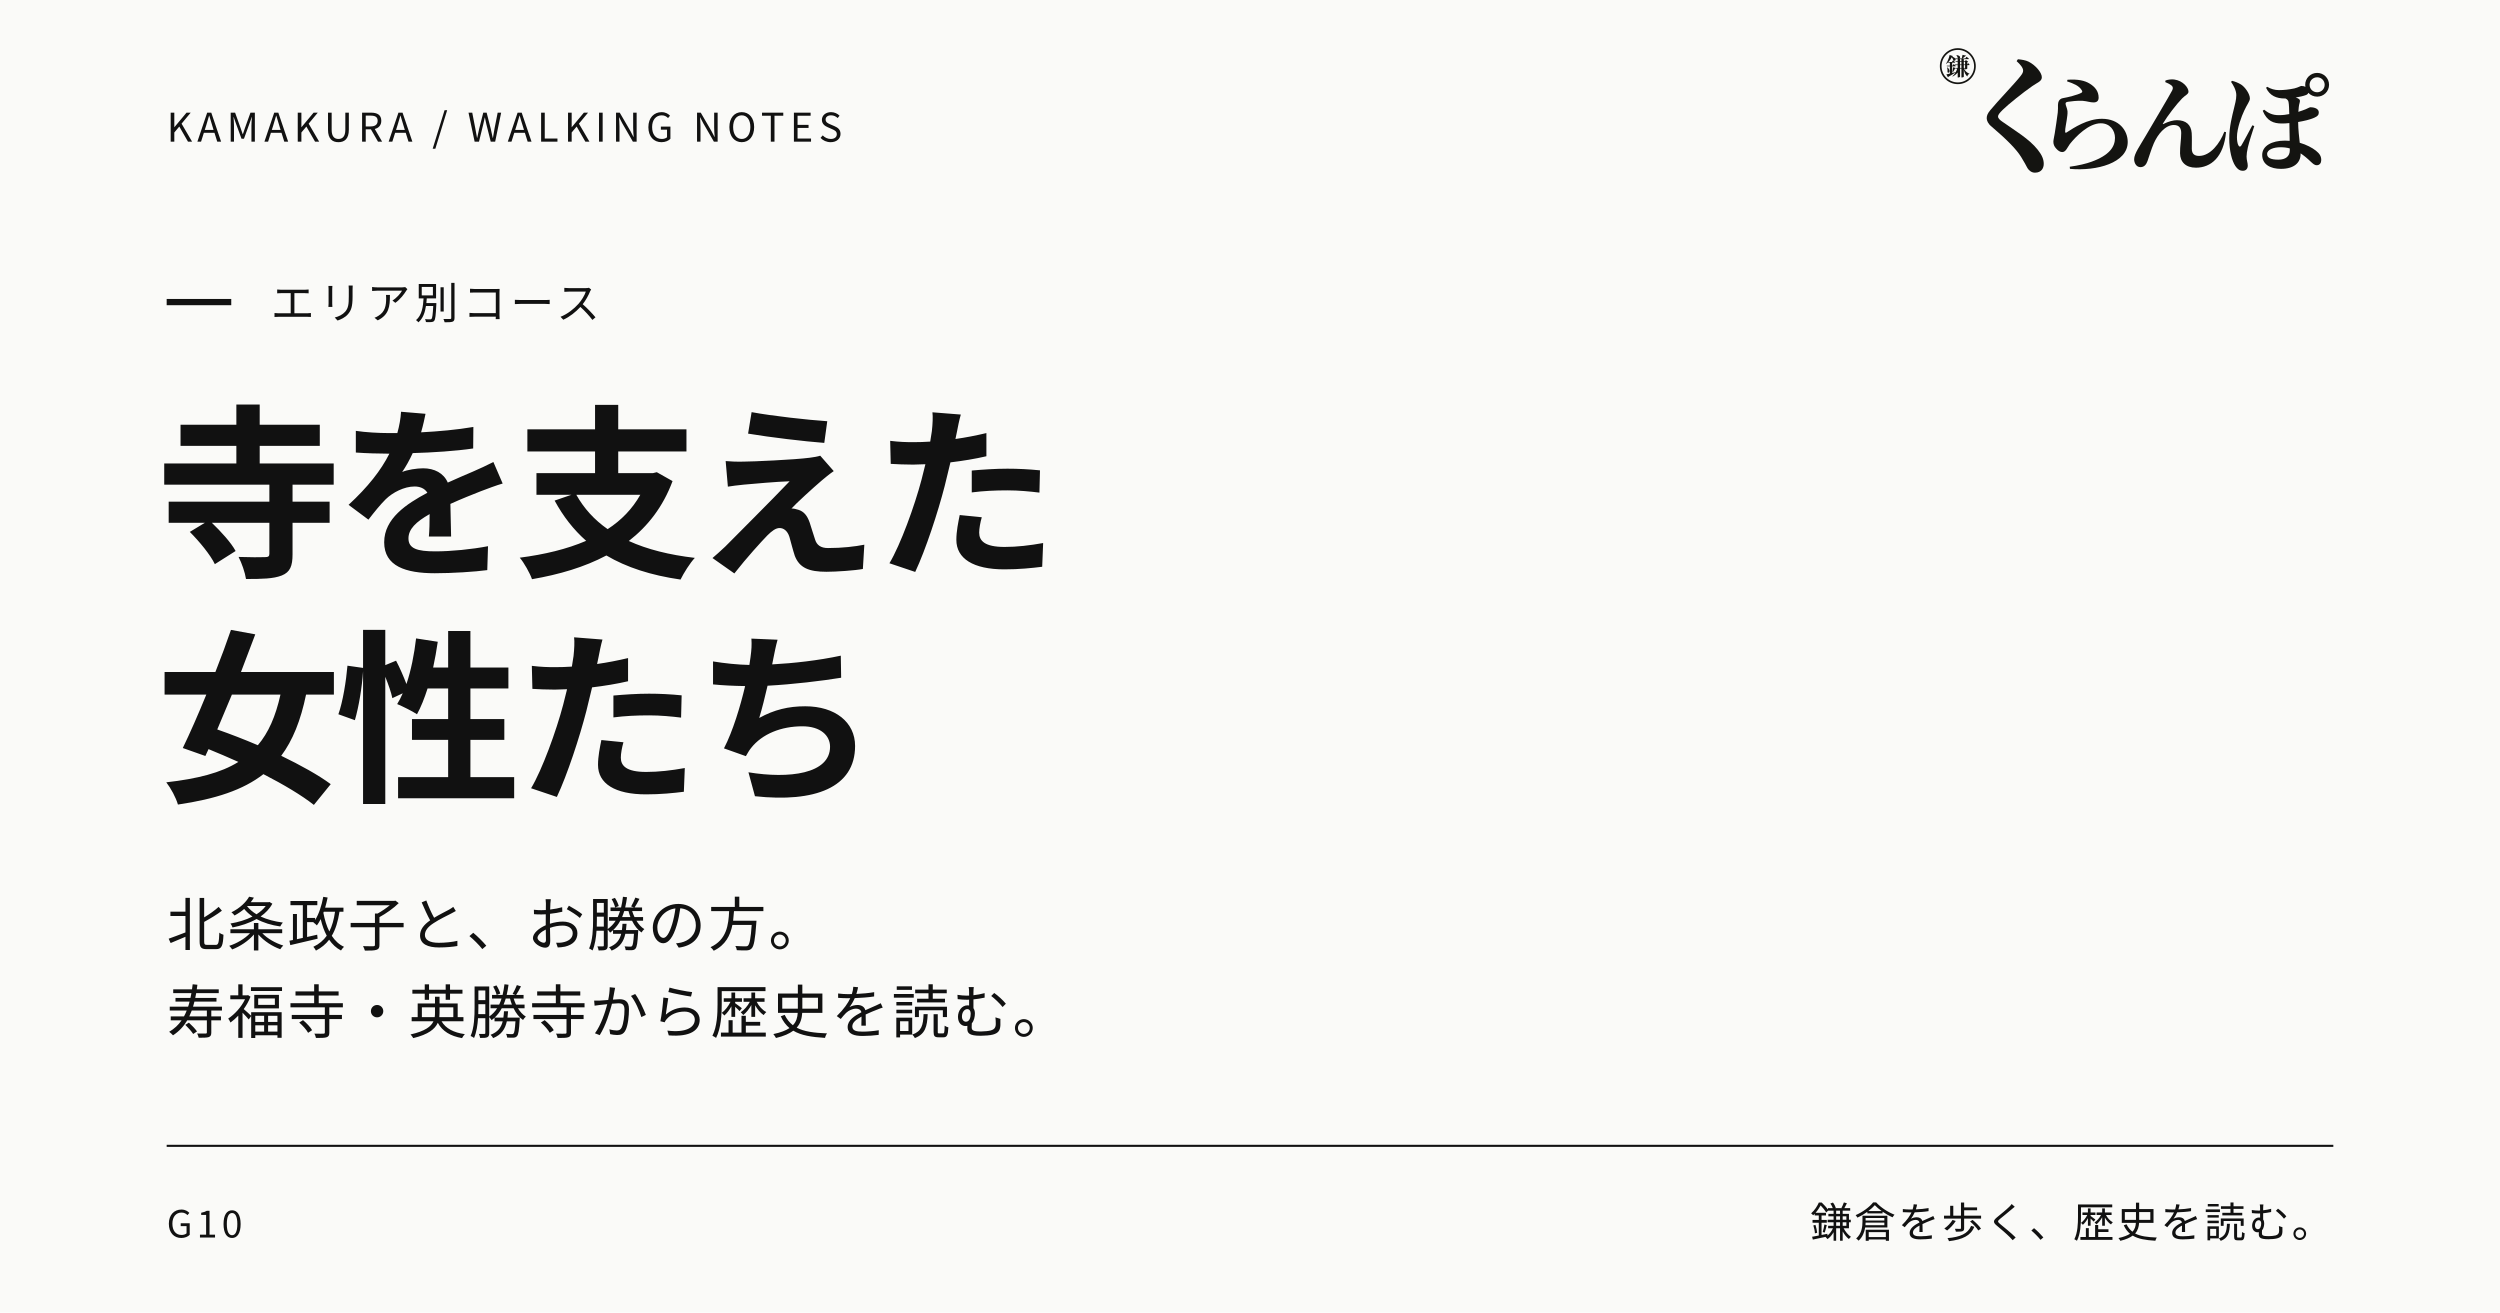
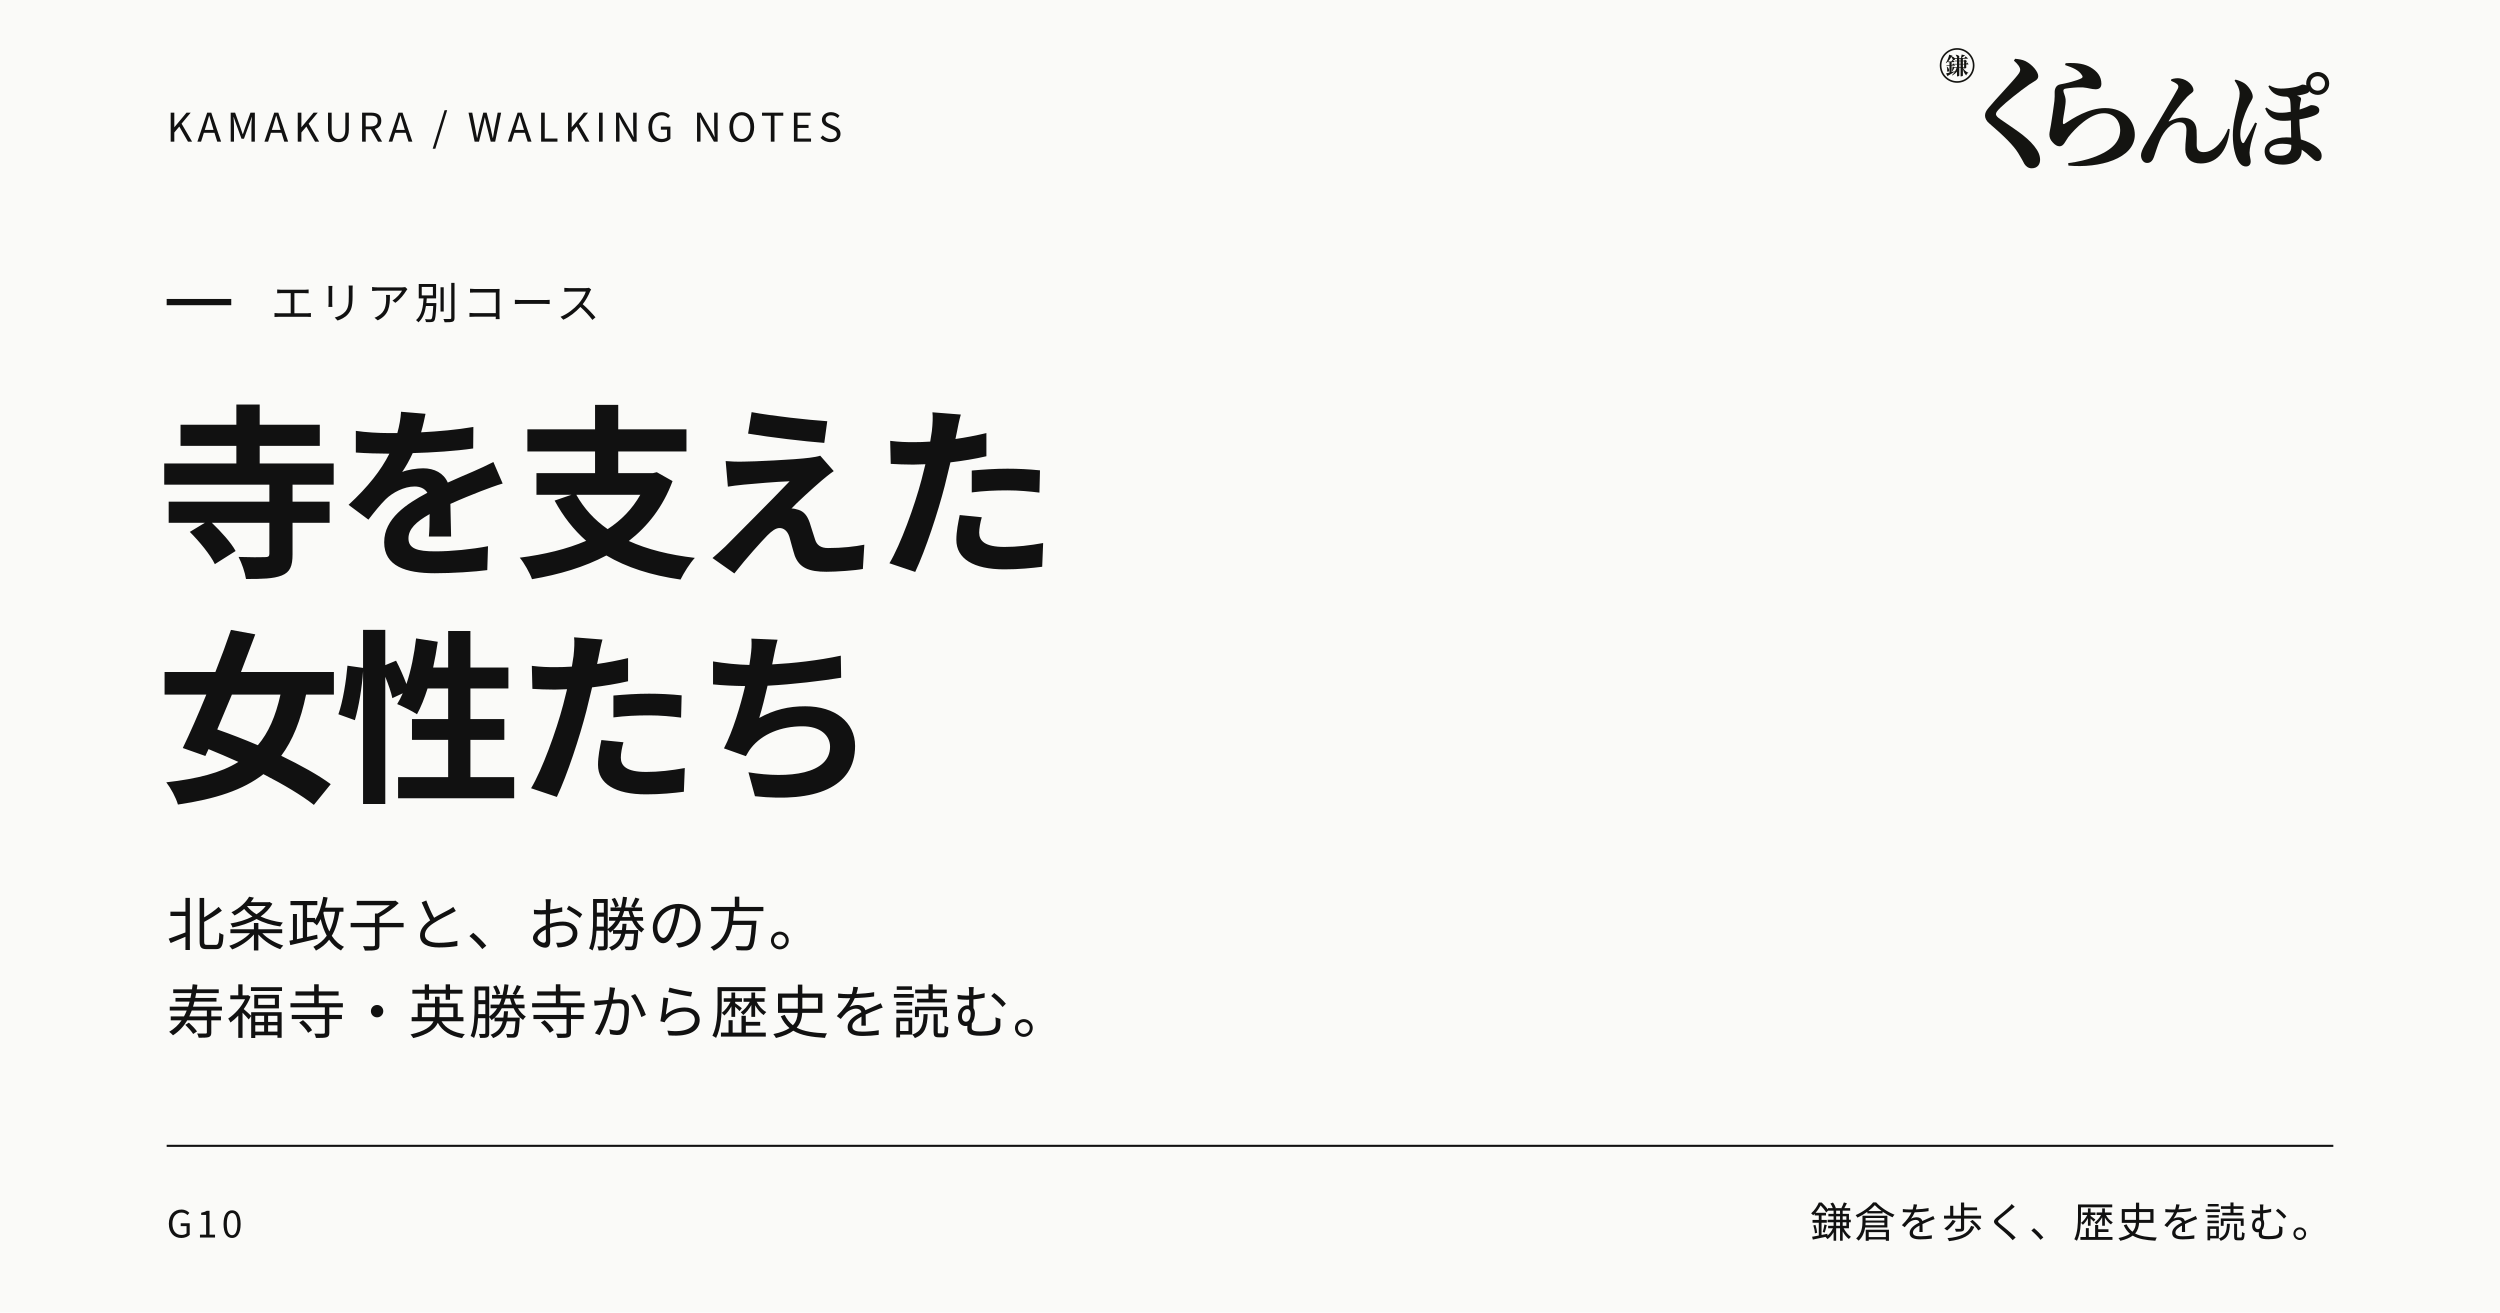
<svg xmlns="http://www.w3.org/2000/svg" width="1200" height="630" viewBox="0 0 1200 630">
  <rect width="1200" height="630" fill="#fafaf8" />
  <g fill="#111" font-family="Noto Sans CJK JP, sans-serif">
    <text x="80" y="68" font-size="19" font-weight="400" letter-spacing="2.6" text-anchor="start">KAMAKURA / WALKING NOTES</text>
-     <g transform="translate(930,22) scale(.5135)">
+     <g transform="translate(930,22) scale(0.4958026)">
      <circle cx="19" cy="19" r="16" fill="none" stroke="#141411" stroke-width="1.6" />
      <path d="M71 332 57 329C71 273 81 194 72 130C134 54 227 196 71 332ZM307 336C300 268 290 187 279 134L296 128C328 170 359 230 385 282C401 282 412 288 417 298L422 281H479C462 227 439 174 410 124L407 134L266 97V375H391C404 375 414 380 416 390C386 424 332 472 332 472L285 403H266V526H368C382 526 392 531 394 542C362 576 304 625 304 625L253 554H112C170 615 218 687 250 753C284 707 309 656 320 621C363 583 422 620 407 673H497V588H406L415 560H497V452H383L391 424H497V309H413L414 305ZM595 673H652V588H595ZM25 39 92 -82C104 -78 113 -69 116 -56C252 20 346 79 409 122C374 62 330 8 278 -37L288 -50C373 -5 443 51 497 118V-88H514C565 -88 595 -66 595 -60V281H652V-88H670C720 -88 751 -66 751 -60V233C779 109 824 17 897 -47C911 12 941 47 982 58L984 69C892 104 801 181 757 281H804V250H819C849 250 894 269 895 276V424H968C980 424 989 429 992 440C972 468 931 512 931 512L897 452H895V546C914 549 927 557 933 565L839 636L795 588H751V673H940C954 673 964 678 966 689C929 724 867 774 867 774L812 702H692C736 731 782 768 811 797C833 797 844 805 848 818L698 852C692 808 679 747 666 702H572C618 729 616 824 450 843L441 838C467 806 497 753 505 707L513 702H396L398 693C381 723 339 754 262 779C289 782 299 790 303 802L160 846C142 743 82 580 13 486L24 478C52 498 79 521 104 546L110 526H172V403H40L48 375H172V73C109 58 56 45 25 39ZM804 424V309H751V424ZM804 452H751V560H804ZM595 424H652V309H595ZM595 452V560H652V452Z" transform="translate(7.707865,27.58427) scale(0.02247191,-0.02247191)" fill="#141411" />
      <path d="M623 -72C675 -72 692 -35 692 -3C692 31 680 64 645 108C577 194 465 259 369 327C348 341 333 355 333 369C333 382 343 395 369 421C411 463 530 558 603 609C646 638 677 646 677 678C677 713 630 771 573 800C548 812 520 816 489 819L479 804C508 778 530 752 530 730C530 716 524 705 509 686C470 635 326 485 273 420C252 395 244 377 244 356C244 337 255 312 280 292C397 192 475 115 514 52C541 9 552 -14 564 -36C576 -55 596 -72 623 -72Z" transform="translate(16.964,110) scale(0.119,-0.119)" fill="#141411" />
-       <path d="M335 -30 337 -50C588 -73 877 6 877 201C877 308 797 418 636 418C500 418 376 336 305 290C297 285 293 287 292 298C291 328 302 369 307 408C311 440 316 461 314 490C311 518 296 543 296 559C296 567 300 575 318 577C343 581 409 589 456 586C501 582 525 571 558 571C591 571 605 588 605 616C605 674 573 717 516 750C475 774 413 790 314 783L310 768C372 747 420 728 446 687C455 675 454 666 442 660C409 642 315 618 271 611C236 605 225 574 225 547C225 522 226 505 223 476C218 429 202 330 195 283C189 244 182 222 182 203C182 180 190 159 208 140C227 118 246 107 265 107C298 107 311 147 336 182C393 254 513 376 625 376C711 376 758 310 758 240C758 158 709 78 537 16C491 -1 413 -20 335 -30Z" transform="translate(90.112,110) scale(0.1,-0.1)" fill="#141411" />
-       <path d="M665 -39C804 -39 924 58 946 293L930 297C889 189 800 71 694 71C653 71 626 88 626 138C626 193 628 238 625 285C619 362 572 405 487 405C455 405 410 394 362 370C355 366 353 369 357 375C397 443 484 556 535 608C563 637 595 648 595 671C595 711 542 774 463 785C441 789 404 785 380 776L378 761C396 754 423 741 438 728C449 718 453 704 443 684C413 626 262 374 196 260C141 165 87 92 87 40C87 4 108 -34 146 -34C183 -34 201 -7 212 23C229 70 246 131 271 189C307 271 377 360 458 360C512 360 527 326 527 284C527 220 515 165 516 96C517 14 569 -39 665 -39Z" transform="translate(175.112,110) scale(0.1,-0.1)" fill="#141411" />
-       <path d="M190 -68C221 -68 236 -47 236 -19C236 8 225 29 225 66C225 85 229 117 237 151C249 202 277 290 297 350L279 357C251 305 194 197 175 167C166 154 156 155 148 171C140 186 135 214 135 246C135 331 179 443 203 494C230 554 256 581 256 608C256 651 211 714 174 738C144 756 117 766 89 773L80 763C99 736 129 687 129 639C129 593 116 555 106 510C91 448 63 344 63 235C63 120 88 24 120 -23C146 -61 169 -68 190 -68ZM885 666C845 666 814 697 814 736C814 775 845 806 885 806C924 806 955 775 955 736C955 697 924 666 885 666ZM885 625C946 625 996 674 996 736C996 798 946 847 885 847C823 847 773 798 773 736L775 717C764 722 751 725 737 725C728 725 712 712 672 702C624 692 575 686 528 686C489 686 451 697 418 717L407 708C442 632 508 608 578 608H588C602 602 614 592 617 576C622 551 623 504 624 462C597 456 565 452 525 452C464 452 427 473 389 503L376 493C415 397 477 374 554 374C578 374 600 375 625 378L628 212C614 213 599 214 584 214C461 214 371 165 371 80C371 -10 450 -50 546 -50C672 -50 730 10 730 89V95C760 75 791 50 825 17C843 1 858 -16 881 -16C909 -16 923 6 923 32C923 68 908 92 873 120C839 147 785 176 722 194C716 249 708 313 707 388C760 397 815 409 858 428C891 442 900 456 900 477C900 524 833 526 819 526C815 526 801 517 777 507C758 499 734 491 709 483C711 515 714 545 721 568C726 587 726 598 708 607C702 611 693 614 684 617C719 623 754 630 780 640C791 644 799 650 802 661C822 639 852 625 885 625ZM629 141V123C629 68 591 36 522 36C453 36 417 52 417 89C417 130 478 152 542 152C572 152 601 149 629 141Z" transform="translate(266.412,110) scale(0.1,-0.1)" fill="#141411" />
+       <path d="M335 -30 337 -50C588 -73 877 6 877 201C877 308 797 418 636 418C500 418 376 336 305 290C297 285 293 287 292 298C291 328 302 369 307 408C311 440 316 461 314 490C311 518 296 543 296 559C296 567 300 575 318 577C343 581 409 589 456 586C501 582 525 571 558 571C591 571 605 588 605 616C605 674 573 717 516 750C475 774 413 790 314 783L310 768C372 747 420 728 446 687C455 675 454 666 442 660C409 642 315 618 271 611C236 605 225 574 225 547C225 522 226 505 223 476C218 429 202 330 195 283C189 244 182 222 182 203C182 180 190 159 208 140C227 118 246 107 265 107C298 107 311 147 336 182C393 254 513 376 625 376C711 376 758 310 758 240C758 158 709 78 537 16C491 -1 413 -20 335 -30Z" transform="translate(86.654,110) scale(0.119,-0.119)" fill="#141411" />
+       <path d="M665 -39C804 -39 924 58 946 293L930 297C889 189 800 71 694 71C653 71 626 88 626 138C626 193 628 238 625 285C619 362 572 405 487 405C455 405 410 394 362 370C355 366 353 369 357 375C397 443 484 556 535 608C563 637 595 648 595 671C595 711 542 774 463 785C441 789 404 785 380 776L378 761C396 754 423 741 438 728C449 718 453 704 443 684C413 626 262 374 196 260C141 165 87 92 87 40C87 4 108 -34 146 -34C183 -34 201 -7 212 23C229 70 246 131 271 189C307 271 377 360 458 360C512 360 527 326 527 284C527 220 515 165 516 96C517 14 569 -39 665 -39Z" transform="translate(188.317,110) scale(0.1,-0.1)" fill="#141411" />
+       <path d="M190 -68C221 -68 236 -47 236 -19C236 8 225 29 225 66C225 85 229 117 237 151C249 202 277 290 297 350L279 357C251 305 194 197 175 167C166 154 156 155 148 171C140 186 135 214 135 246C135 331 179 443 203 494C230 554 256 581 256 608C256 651 211 714 174 738C144 756 117 766 89 773L80 763C99 736 129 687 129 639C129 593 116 555 106 510C91 448 63 344 63 235C63 120 88 24 120 -23C146 -61 169 -68 190 -68ZM885 666C845 666 814 697 814 736C814 775 845 806 885 806C924 806 955 775 955 736C955 697 924 666 885 666ZM885 625C946 625 996 674 996 736C996 798 946 847 885 847C823 847 773 798 773 736L775 717C764 722 751 725 737 725C728 725 712 712 672 702C624 692 575 686 528 686C489 686 451 697 418 717L407 708C442 632 508 608 578 608H588C602 602 614 592 617 576C622 551 623 504 624 462C597 456 565 452 525 452C464 452 427 473 389 503L376 493C415 397 477 374 554 374C578 374 600 375 625 378L628 212C614 213 599 214 584 214C461 214 371 165 371 80C371 -10 450 -50 546 -50C672 -50 730 10 730 89V95C760 75 791 50 825 17C843 1 858 -16 881 -16C909 -16 923 6 923 32C923 68 908 92 873 120C839 147 785 176 722 194C716 249 708 313 707 388C760 397 815 409 858 428C891 442 900 456 900 477C900 524 833 526 819 526C815 526 801 517 777 507C758 499 734 491 709 483C711 515 714 545 721 568C726 587 726 598 708 607C702 611 693 614 684 617C719 623 754 630 780 640C791 644 799 650 802 661C822 639 852 625 885 625ZM629 141V123C629 68 591 36 522 36C453 36 417 52 417 89C417 130 478 152 542 152C572 152 601 149 629 141Z" transform="translate(279.617,110) scale(0.1,-0.1)" fill="#141411" />
    </g>
    <path d="M80 145H111" stroke="#111" stroke-width="3" />
    <text x="130" y="153" font-size="21" font-weight="400" letter-spacing="2" text-anchor="start">エリア別コース</text>
    <text x="75" y="270" font-size="89" font-weight="900" letter-spacing="-3" text-anchor="start">寺を支えた</text>
    <text x="75" y="378" font-size="89" font-weight="900" letter-spacing="-3" text-anchor="start">女性たち</text>
    <text x="80" y="454" font-size="28" font-weight="400" letter-spacing="1" text-anchor="start">北条政子と、お勝の方。</text>
    <text x="80" y="496" font-size="28" font-weight="400" letter-spacing="1" text-anchor="start">寿福寺・英勝寺から歴史を読む。</text>
    <path d="M80 550H1120" stroke="#111" stroke-width="1" />
    <text x="80" y="594" font-size="18" font-weight="400" letter-spacing="2" text-anchor="start">G10</text>
    <text x="1120" y="594" font-size="20" font-weight="400" letter-spacing="1" text-anchor="end">鎌倉を歩く、歴史を読む。</text>
  </g>
</svg>
